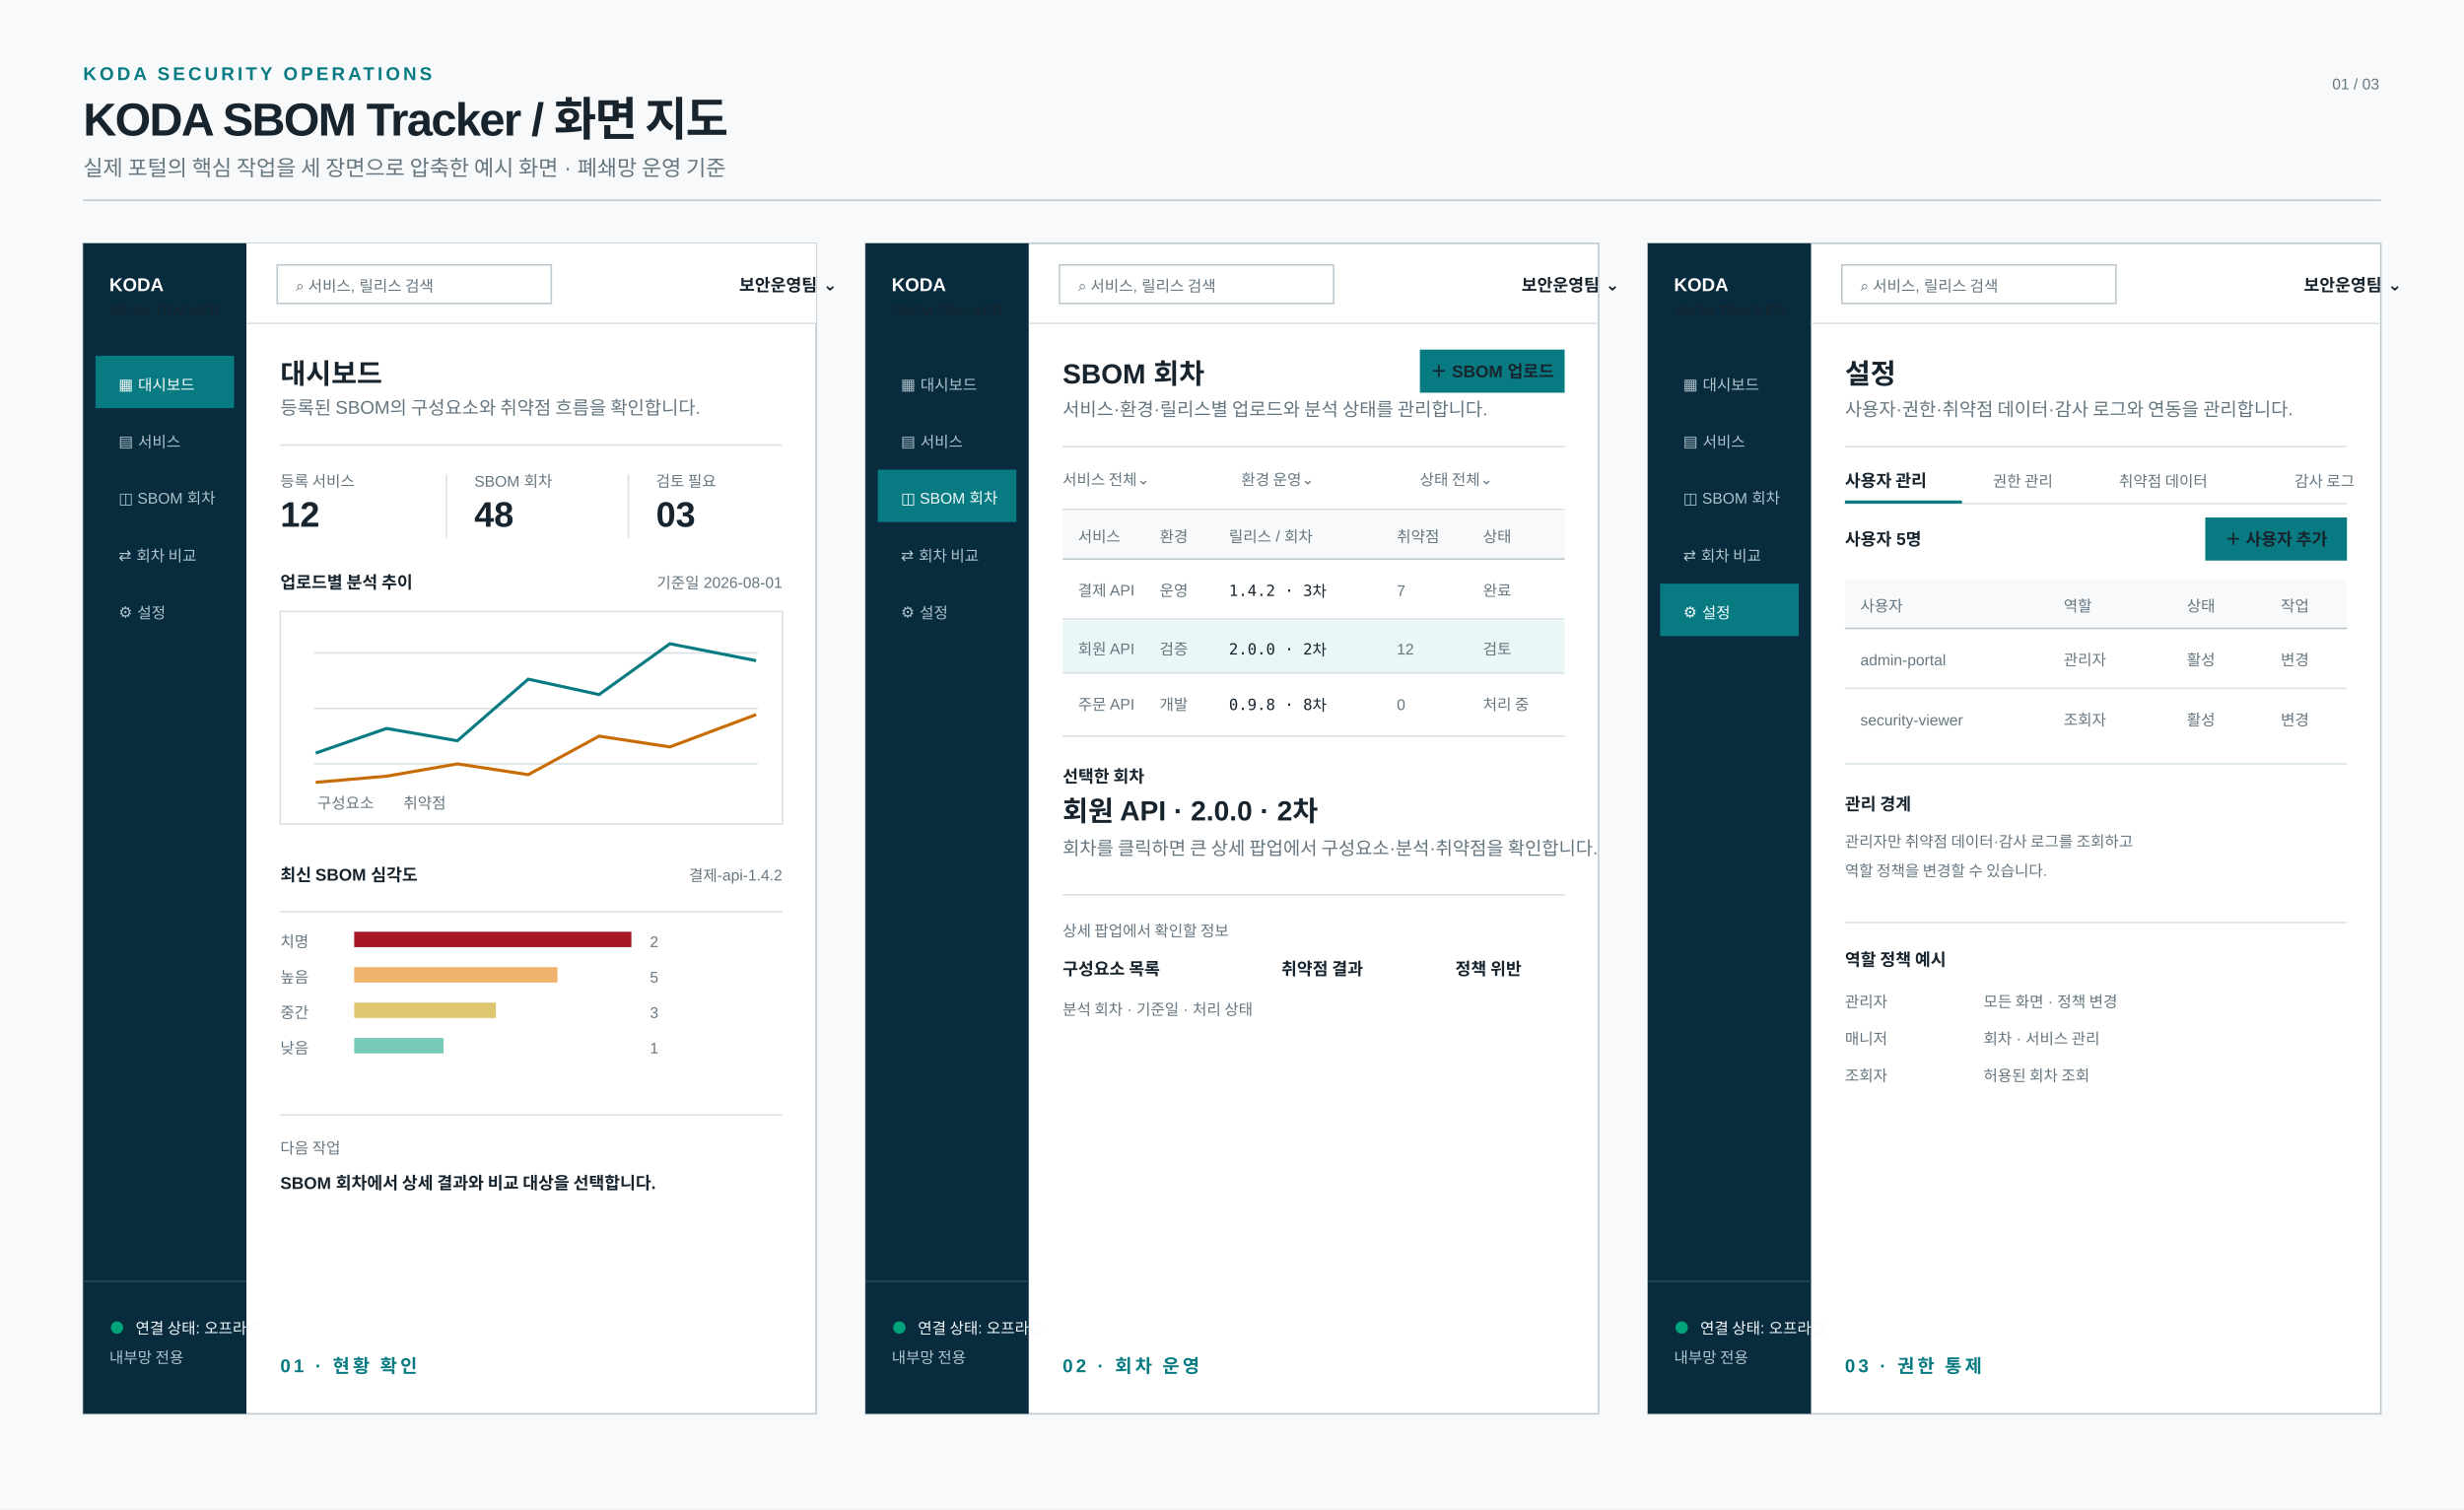
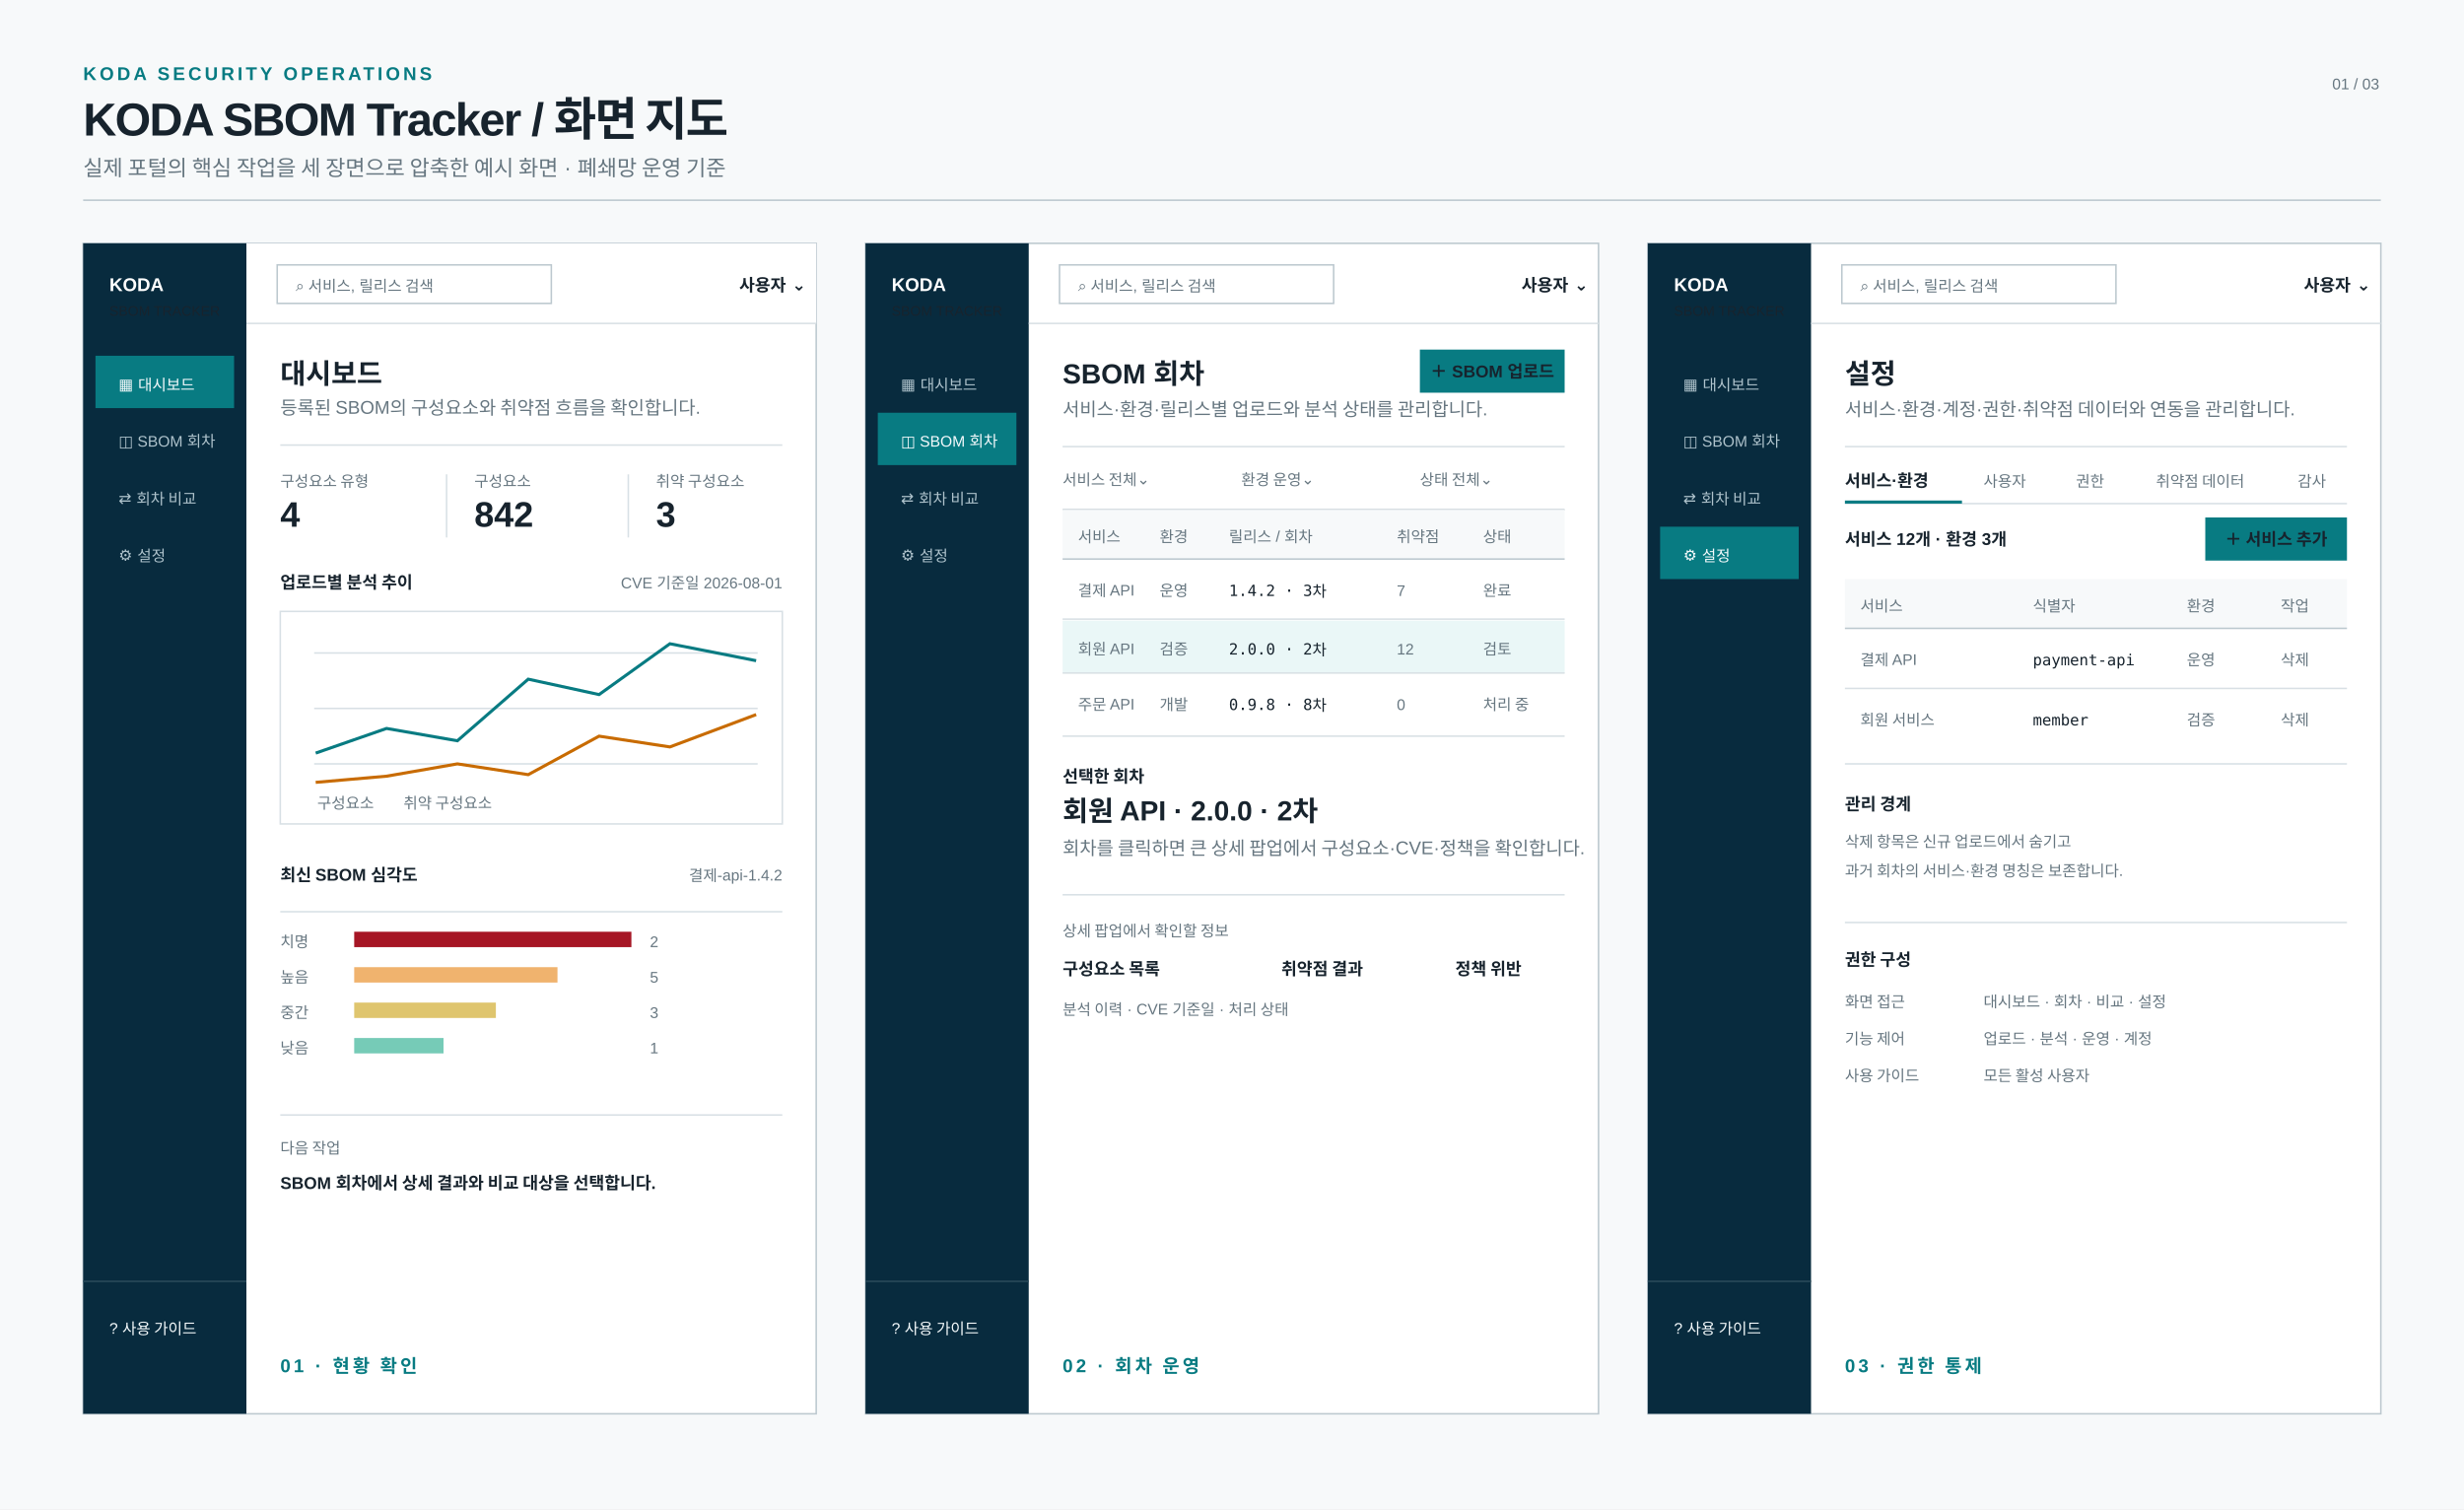
<svg xmlns="http://www.w3.org/2000/svg" viewBox="0 0 1600 980" role="img" aria-labelledby="screens-title screens-desc">
  <style>
    text { font-family: Pretendard, "Noto Sans KR", Arial, sans-serif; fill: #17232d; }
    .eyebrow { font-size: 12px; letter-spacing: 2px; font-weight: 700; fill: #087b82; }
    .title { font-size: 30px; font-weight: 750; letter-spacing: -1px; }
    .subtitle { font-size: 14px; fill: #667680; }
    .screen-title { font-size: 18px; font-weight: 750; }
    .screen-note { font-size: 12px; fill: #667680; }
    .small { font-size: 10px; fill: #667680; }
    .label { font-size: 11px; font-weight: 650; }
    .metric { font-size: 23px; font-weight: 750; }
    .mono { font-family: ui-monospace, SFMono-Regular, Menlo, monospace; font-size: 10px; }
    .line { stroke: #d8e0e5; stroke-width: 1; }
    .dark-line { stroke: #bcc8cf; stroke-width: 1; }
    .accent-line { stroke: #087b82; stroke-width: 2; }
    .nav-label { font-size: 10px; fill: #f5fafc; }
    .nav-muted { font-size: 10px; fill: #afc3cc; }
    .white { fill: #fff; }
  </style>
  <rect width="1600" height="980" fill="#f7f9fa" />
  <text x="54" y="52" class="eyebrow">KODA SECURITY OPERATIONS</text>
  <text x="54" y="88" class="title">KODA SBOM Tracker / 화면 지도</text>
  <text x="54" y="114" class="subtitle">실제 포털의 핵심 작업을 세 장면으로 압축한 예시 화면 · 폐쇄망 운영 기준</text>
  <text x="1545" y="58" text-anchor="end" class="small">01 / 03</text>
  <line x1="54" y1="130" x2="1546" y2="130" class="dark-line" />
  <g transform="translate(54 158)">
    <rect width="476" height="760" fill="#fff" stroke="#bcc8cf" />
    <rect width="106" height="760" fill="#082b3e" />
    <text x="17" y="31" font-size="12" font-weight="750" class="white">KODA</text>
    <text x="17" y="47" font-size="9" fill="#8ad5dc">SBOM TRACKER</text>
    <rect x="8" y="73" width="90" height="34" fill="#087b82" />
    <text x="23" y="95" class="nav-label">▦  대시보드</text>
-     <text x="23" y="132" class="nav-muted">▤  서비스</text>
-     <text x="23" y="169" class="nav-muted">◫  SBOM 회차</text>
-     <text x="23" y="206" class="nav-muted">⇄  회차 비교</text>
-     <text x="23" y="243" class="nav-muted">⚙  설정</text>
+     <text x="23" y="132" class="nav-muted">◫  SBOM 회차</text>
+     <text x="23" y="169" class="nav-muted">⇄  회차 비교</text>
+     <text x="23" y="206" class="nav-muted">⚙  설정</text>
    <line x1="0" y1="674" x2="106" y2="674" stroke="#294a5a" />
-     <circle cx="22" cy="704" r="4" fill="#00a47a" />
-     <text x="34" y="708" class="nav-label">연결 상태: 오프라인</text>
-     <text x="17" y="727" class="nav-muted">내부망 전용</text>
+     <text x="17" y="708" class="nav-label">?  사용 가이드</text>
    <rect x="106" width="370" height="52" fill="#fff" />
    <line x1="106" y1="52" x2="476" y2="52" class="line" />
    <rect x="126" y="14" width="178" height="25" fill="#fff" stroke="#bcc8cf" />
    <text x="138" y="31" class="small">⌕  서비스, 릴리스 검색</text>
-     <text x="426" y="31" class="label">보안운영팀 ⌄</text>
+     <text x="426" y="31" class="label">사용자 ⌄</text>
    <text x="128" y="91" class="screen-title">대시보드</text>
    <text x="128" y="111" class="screen-note">등록된 SBOM의 구성요소와 취약점 흐름을 확인합니다.</text>
    <line x1="128" y1="131" x2="454" y2="131" class="line" />
-     <text x="128" y="158" class="small">등록 서비스</text>
-     <text x="128" y="184" class="metric">12</text>
+     <text x="128" y="158" class="small">구성요소 유형</text>
+     <text x="128" y="184" class="metric">4</text>
    <line x1="236" y1="150" x2="236" y2="191" class="line" />
-     <text x="254" y="158" class="small">SBOM 회차</text>
-     <text x="254" y="184" class="metric">48</text>
+     <text x="254" y="158" class="small">구성요소</text>
+     <text x="254" y="184" class="metric">842</text>
    <line x1="354" y1="150" x2="354" y2="191" class="line" />
-     <text x="372" y="158" class="small">검토 필요</text>
-     <text x="372" y="184" class="metric" fill="#c86b00">03</text>
+     <text x="372" y="158" class="small">취약 구성요소</text>
+     <text x="372" y="184" class="metric" fill="#c86b00">3</text>
    <text x="128" y="224" class="label">업로드별 분석 추이</text>
-     <text x="454" y="224" text-anchor="end" class="small">기준일 2026-08-01</text>
+     <text x="454" y="224" text-anchor="end" class="small">CVE 기준일 2026-08-01</text>
    <rect x="128" y="239" width="326" height="138" fill="#fff" stroke="#d8e0e5" />
    <line x1="150" y1="266" x2="438" y2="266" class="line" />
    <line x1="150" y1="302" x2="438" y2="302" class="line" />
    <line x1="150" y1="338" x2="438" y2="338" class="line" />
    <polyline points="151,331 197,315 243,323 289,283 335,293 381,260 437,271" fill="none" stroke="#087b82" stroke-width="2" />
    <polyline points="151,350 197,346 243,338 289,345 335,320 381,327 437,306" fill="none" stroke="#c86b00" stroke-width="2" />
    <text x="152" y="367" class="small">구성요소</text>
-     <text x="208" y="367" class="small" fill="#c86b00">취약점</text>
+     <text x="208" y="367" class="small" fill="#c86b00">취약 구성요소</text>
    <text x="128" y="414" class="label">최신 SBOM 심각도</text>
    <text x="454" y="414" text-anchor="end" class="small">결제-api-1.4.2</text>
    <line x1="128" y1="434" x2="454" y2="434" class="line" />
    <text x="128" y="457" class="small">치명</text>
    <rect x="176" y="447" width="180" height="10" fill="#a61625" />
    <text x="368" y="457" class="small">2</text>
    <text x="128" y="480" class="small">높음</text>
    <rect x="176" y="470" width="132" height="10" fill="#f0b36e" />
    <text x="368" y="480" class="small">5</text>
    <text x="128" y="503" class="small">중간</text>
    <rect x="176" y="493" width="92" height="10" fill="#dfc56e" />
    <text x="368" y="503" class="small">3</text>
    <text x="128" y="526" class="small">낮음</text>
    <rect x="176" y="516" width="58" height="10" fill="#76cbb7" />
    <text x="368" y="526" class="small">1</text>
    <line x1="128" y1="566" x2="454" y2="566" class="line" />
    <text x="128" y="591" class="small">다음 작업</text>
    <text x="128" y="614" class="label">SBOM 회차에서 상세 결과와 비교 대상을 선택합니다.</text>
    <text x="128" y="733" class="eyebrow">01 · 현황 확인</text>
  </g>
  <g transform="translate(562 158)">
    <rect width="476" height="760" fill="#fff" stroke="#bcc8cf" />
    <rect width="106" height="760" fill="#082b3e" />
    <text x="17" y="31" font-size="12" font-weight="750" class="white">KODA</text>
    <text x="17" y="47" font-size="9" fill="#8ad5dc">SBOM TRACKER</text>
    <text x="23" y="95" class="nav-muted">▦  대시보드</text>
-     <text x="23" y="132" class="nav-muted">▤  서비스</text>
-     <rect x="8" y="147" width="90" height="34" fill="#087b82" />
-     <text x="23" y="169" class="nav-label">◫  SBOM 회차</text>
-     <text x="23" y="206" class="nav-muted">⇄  회차 비교</text>
-     <text x="23" y="243" class="nav-muted">⚙  설정</text>
+     <rect x="8" y="110" width="90" height="34" fill="#087b82" />
+     <text x="23" y="132" class="nav-label">◫  SBOM 회차</text>
+     <text x="23" y="169" class="nav-muted">⇄  회차 비교</text>
+     <text x="23" y="206" class="nav-muted">⚙  설정</text>
    <line x1="0" y1="674" x2="106" y2="674" stroke="#294a5a" />
-     <circle cx="22" cy="704" r="4" fill="#00a47a" />
-     <text x="34" y="708" class="nav-label">연결 상태: 오프라인</text>
-     <text x="17" y="727" class="nav-muted">내부망 전용</text>
+     <text x="17" y="708" class="nav-label">?  사용 가이드</text>
    <line x1="106" y1="52" x2="476" y2="52" class="line" />
    <rect x="126" y="14" width="178" height="25" fill="#fff" stroke="#bcc8cf" />
    <text x="138" y="31" class="small">⌕  서비스, 릴리스 검색</text>
-     <text x="426" y="31" class="label">보안운영팀 ⌄</text>
+     <text x="426" y="31" class="label">사용자 ⌄</text>
    <text x="128" y="91" class="screen-title">SBOM 회차</text>
    <rect x="360" y="69" width="94" height="28" fill="#087b82" />
    <text x="407" y="87" text-anchor="middle" font-size="11" font-weight="700" fill="#fff">＋ SBOM 업로드</text>
    <text x="128" y="112" class="screen-note">서비스·환경·릴리스별 업로드와 분석 상태를 관리합니다.</text>
    <line x1="128" y1="132" x2="454" y2="132" class="line" />
    <text x="128" y="157" class="small">서비스  전체⌄</text>
    <text x="244" y="157" class="small">환경  운영⌄</text>
    <text x="360" y="157" class="small">상태  전체⌄</text>
    <line x1="128" y1="173" x2="454" y2="173" class="dark-line" />
    <rect x="128" y="173" width="326" height="32" fill="#f7f9fa" />
    <text x="138" y="194" class="small">서비스</text>
    <text x="191" y="194" class="small">환경</text>
    <text x="236" y="194" class="small">릴리스 / 회차</text>
    <text x="345" y="194" class="small">취약점</text>
    <text x="401" y="194" class="small">상태</text>
    <line x1="128" y1="205" x2="454" y2="205" class="dark-line" />
    <text x="138" y="229" class="small">결제 API</text>
    <text x="191" y="229" class="small">운영</text>
    <text x="236" y="229" class="mono">1.4.2 · 3차</text>
    <text x="345" y="229" class="small" fill="#a84d00">7</text>
    <text x="401" y="229" class="small" fill="#08705c">완료</text>
    <line x1="128" y1="244" x2="454" y2="244" class="line" />
    <rect x="128" y="245" width="326" height="34" fill="#eaf7f7" />
    <text x="138" y="267" class="small">회원 API</text>
    <text x="191" y="267" class="small">검증</text>
    <text x="236" y="267" class="mono">2.0.0 · 2차</text>
    <text x="345" y="267" class="small" fill="#a61625">12</text>
    <text x="401" y="267" class="small" fill="#c86b00">검토</text>
    <line x1="128" y1="279" x2="454" y2="279" class="line" />
    <text x="138" y="303" class="small">주문 API</text>
    <text x="191" y="303" class="small">개발</text>
    <text x="236" y="303" class="mono">0.9.8 · 8차</text>
    <text x="345" y="303" class="small">0</text>
    <text x="401" y="303" class="small" fill="#566872">처리 중</text>
    <line x1="128" y1="320" x2="454" y2="320" class="line" />
    <text x="128" y="350" class="label">선택한 회차</text>
    <text x="128" y="375" class="screen-title">회원 API · 2.0.0 · 2차</text>
-     <text x="128" y="397" class="screen-note">회차를 클릭하면 큰 상세 팝업에서 구성요소·분석·취약점을 확인합니다.</text>
+     <text x="128" y="397" class="screen-note">회차를 클릭하면 큰 상세 팝업에서 구성요소·CVE·정책을 확인합니다.</text>
    <line x1="128" y1="423" x2="454" y2="423" class="line" />
    <text x="128" y="450" class="small">상세 팝업에서 확인할 정보</text>
    <text x="128" y="475" class="label">구성요소 목록</text>
    <text x="270" y="475" class="label">취약점 결과</text>
    <text x="383" y="475" class="label">정책 위반</text>
-     <text x="128" y="501" class="small">분석 회차 · 기준일 · 처리 상태</text>
+     <text x="128" y="501" class="small">분석 이력 · CVE 기준일 · 처리 상태</text>
    <text x="128" y="733" class="eyebrow">02 · 회차 운영</text>
  </g>
  <g transform="translate(1070 158)">
    <rect width="476" height="760" fill="#fff" stroke="#bcc8cf" />
    <rect width="106" height="760" fill="#082b3e" />
    <text x="17" y="31" font-size="12" font-weight="750" class="white">KODA</text>
    <text x="17" y="47" font-size="9" fill="#8ad5dc">SBOM TRACKER</text>
    <text x="23" y="95" class="nav-muted">▦  대시보드</text>
-     <text x="23" y="132" class="nav-muted">▤  서비스</text>
-     <text x="23" y="169" class="nav-muted">◫  SBOM 회차</text>
-     <text x="23" y="206" class="nav-muted">⇄  회차 비교</text>
-     <rect x="8" y="221" width="90" height="34" fill="#087b82" />
-     <text x="23" y="243" class="nav-label">⚙  설정</text>
+     <text x="23" y="132" class="nav-muted">◫  SBOM 회차</text>
+     <text x="23" y="169" class="nav-muted">⇄  회차 비교</text>
+     <rect x="8" y="184" width="90" height="34" fill="#087b82" />
+     <text x="23" y="206" class="nav-label">⚙  설정</text>
    <line x1="0" y1="674" x2="106" y2="674" stroke="#294a5a" />
-     <circle cx="22" cy="704" r="4" fill="#00a47a" />
-     <text x="34" y="708" class="nav-label">연결 상태: 오프라인</text>
-     <text x="17" y="727" class="nav-muted">내부망 전용</text>
+     <text x="17" y="708" class="nav-label">?  사용 가이드</text>
    <line x1="106" y1="52" x2="476" y2="52" class="line" />
    <rect x="126" y="14" width="178" height="25" fill="#fff" stroke="#bcc8cf" />
    <text x="138" y="31" class="small">⌕  서비스, 릴리스 검색</text>
-     <text x="426" y="31" class="label">보안운영팀 ⌄</text>
+     <text x="426" y="31" class="label">사용자 ⌄</text>
    <text x="128" y="91" class="screen-title">설정</text>
-     <text x="128" y="112" class="screen-note">사용자·권한·취약점 데이터·감사 로그와 연동을 관리합니다.</text>
+     <text x="128" y="112" class="screen-note">서비스·환경·계정·권한·취약점 데이터와 연동을 관리합니다.</text>
    <line x1="128" y1="132" x2="454" y2="132" class="line" />
-     <text x="128" y="158" class="label" fill="#087b82">사용자 관리</text>
-     <text x="224" y="158" class="small">권한 관리</text>
-     <text x="306" y="158" class="small">취약점 데이터</text>
-     <text x="420" y="158" class="small">감사 로그</text>
+     <text x="128" y="158" class="label" fill="#087b82">서비스·환경</text>
+     <text x="218" y="158" class="small">사용자</text>
+     <text x="278" y="158" class="small">권한</text>
+     <text x="330" y="158" class="small">취약점 데이터</text>
+     <text x="422" y="158" class="small">감사</text>
    <line x1="128" y1="169" x2="454" y2="169" class="line" />
    <line x1="128" y1="168" x2="204" y2="168" class="accent-line" />
-     <text x="128" y="196" class="label">사용자 5명</text>
+     <text x="128" y="196" class="label">서비스 12개 · 환경 3개</text>
    <rect x="362" y="178" width="92" height="28" fill="#087b82" />
-     <text x="408" y="196" text-anchor="middle" font-size="11" font-weight="700" fill="#fff">＋ 사용자 추가</text>
+     <text x="408" y="196" text-anchor="middle" font-size="11" font-weight="700" fill="#fff">＋ 서비스 추가</text>
    <rect x="128" y="218" width="326" height="32" fill="#f7f9fa" />
-     <text x="138" y="239" class="small">사용자</text>
-     <text x="270" y="239" class="small">역할</text>
-     <text x="350" y="239" class="small">상태</text>
+     <text x="138" y="239" class="small">서비스</text>
+     <text x="250" y="239" class="small">식별자</text>
+     <text x="350" y="239" class="small">환경</text>
    <text x="411" y="239" class="small">작업</text>
    <line x1="128" y1="250" x2="454" y2="250" class="dark-line" />
-     <text x="138" y="274" class="small">admin-portal</text>
-     <text x="270" y="274" class="small">관리자</text>
-     <text x="350" y="274" class="small" fill="#08705c">활성</text>
-     <text x="411" y="274" class="small">변경</text>
+     <text x="138" y="274" class="small">결제 API</text>
+     <text x="250" y="274" class="mono">payment-api</text>
+     <text x="350" y="274" class="small">운영</text>
+     <text x="411" y="274" class="small">삭제</text>
    <line x1="128" y1="289" x2="454" y2="289" class="line" />
-     <text x="138" y="313" class="small">security-viewer</text>
-     <text x="270" y="313" class="small">조회자</text>
-     <text x="350" y="313" class="small" fill="#08705c">활성</text>
-     <text x="411" y="313" class="small">변경</text>
+     <text x="138" y="313" class="small">회원 서비스</text>
+     <text x="250" y="313" class="mono">member</text>
+     <text x="350" y="313" class="small">검증</text>
+     <text x="411" y="313" class="small">삭제</text>
    <line x1="128" y1="338" x2="454" y2="338" class="line" />
    <text x="128" y="368" class="label">관리 경계</text>
-     <text x="128" y="392" class="small">관리자만 취약점 데이터·감사 로그를 조회하고</text>
-     <text x="128" y="411" class="small">역할 정책을 변경할 수 있습니다.</text>
+     <text x="128" y="392" class="small">삭제 항목은 신규 업로드에서 숨기고</text>
+     <text x="128" y="411" class="small">과거 회차의 서비스·환경 명칭은 보존합니다.</text>
    <line x1="128" y1="441" x2="454" y2="441" class="line" />
-     <text x="128" y="469" class="label">역할 정책 예시</text>
-     <text x="128" y="496" class="small">관리자</text>
-     <text x="218" y="496" class="small">모든 화면 · 정책 변경</text>
-     <text x="128" y="520" class="small">매니저</text>
-     <text x="218" y="520" class="small">회차 · 서비스 관리</text>
-     <text x="128" y="544" class="small">조회자</text>
-     <text x="218" y="544" class="small">허용된 회차 조회</text>
+     <text x="128" y="469" class="label">권한 구성</text>
+     <text x="128" y="496" class="small">화면 접근</text>
+     <text x="218" y="496" class="small">대시보드 · 회차 · 비교 · 설정</text>
+     <text x="128" y="520" class="small">기능 제어</text>
+     <text x="218" y="520" class="small">업로드 · 분석 · 운영 · 계정</text>
+     <text x="128" y="544" class="small">사용 가이드</text>
+     <text x="218" y="544" class="small">모든 활성 사용자</text>
    <text x="128" y="733" class="eyebrow">03 · 권한 통제</text>
  </g>
</svg>
